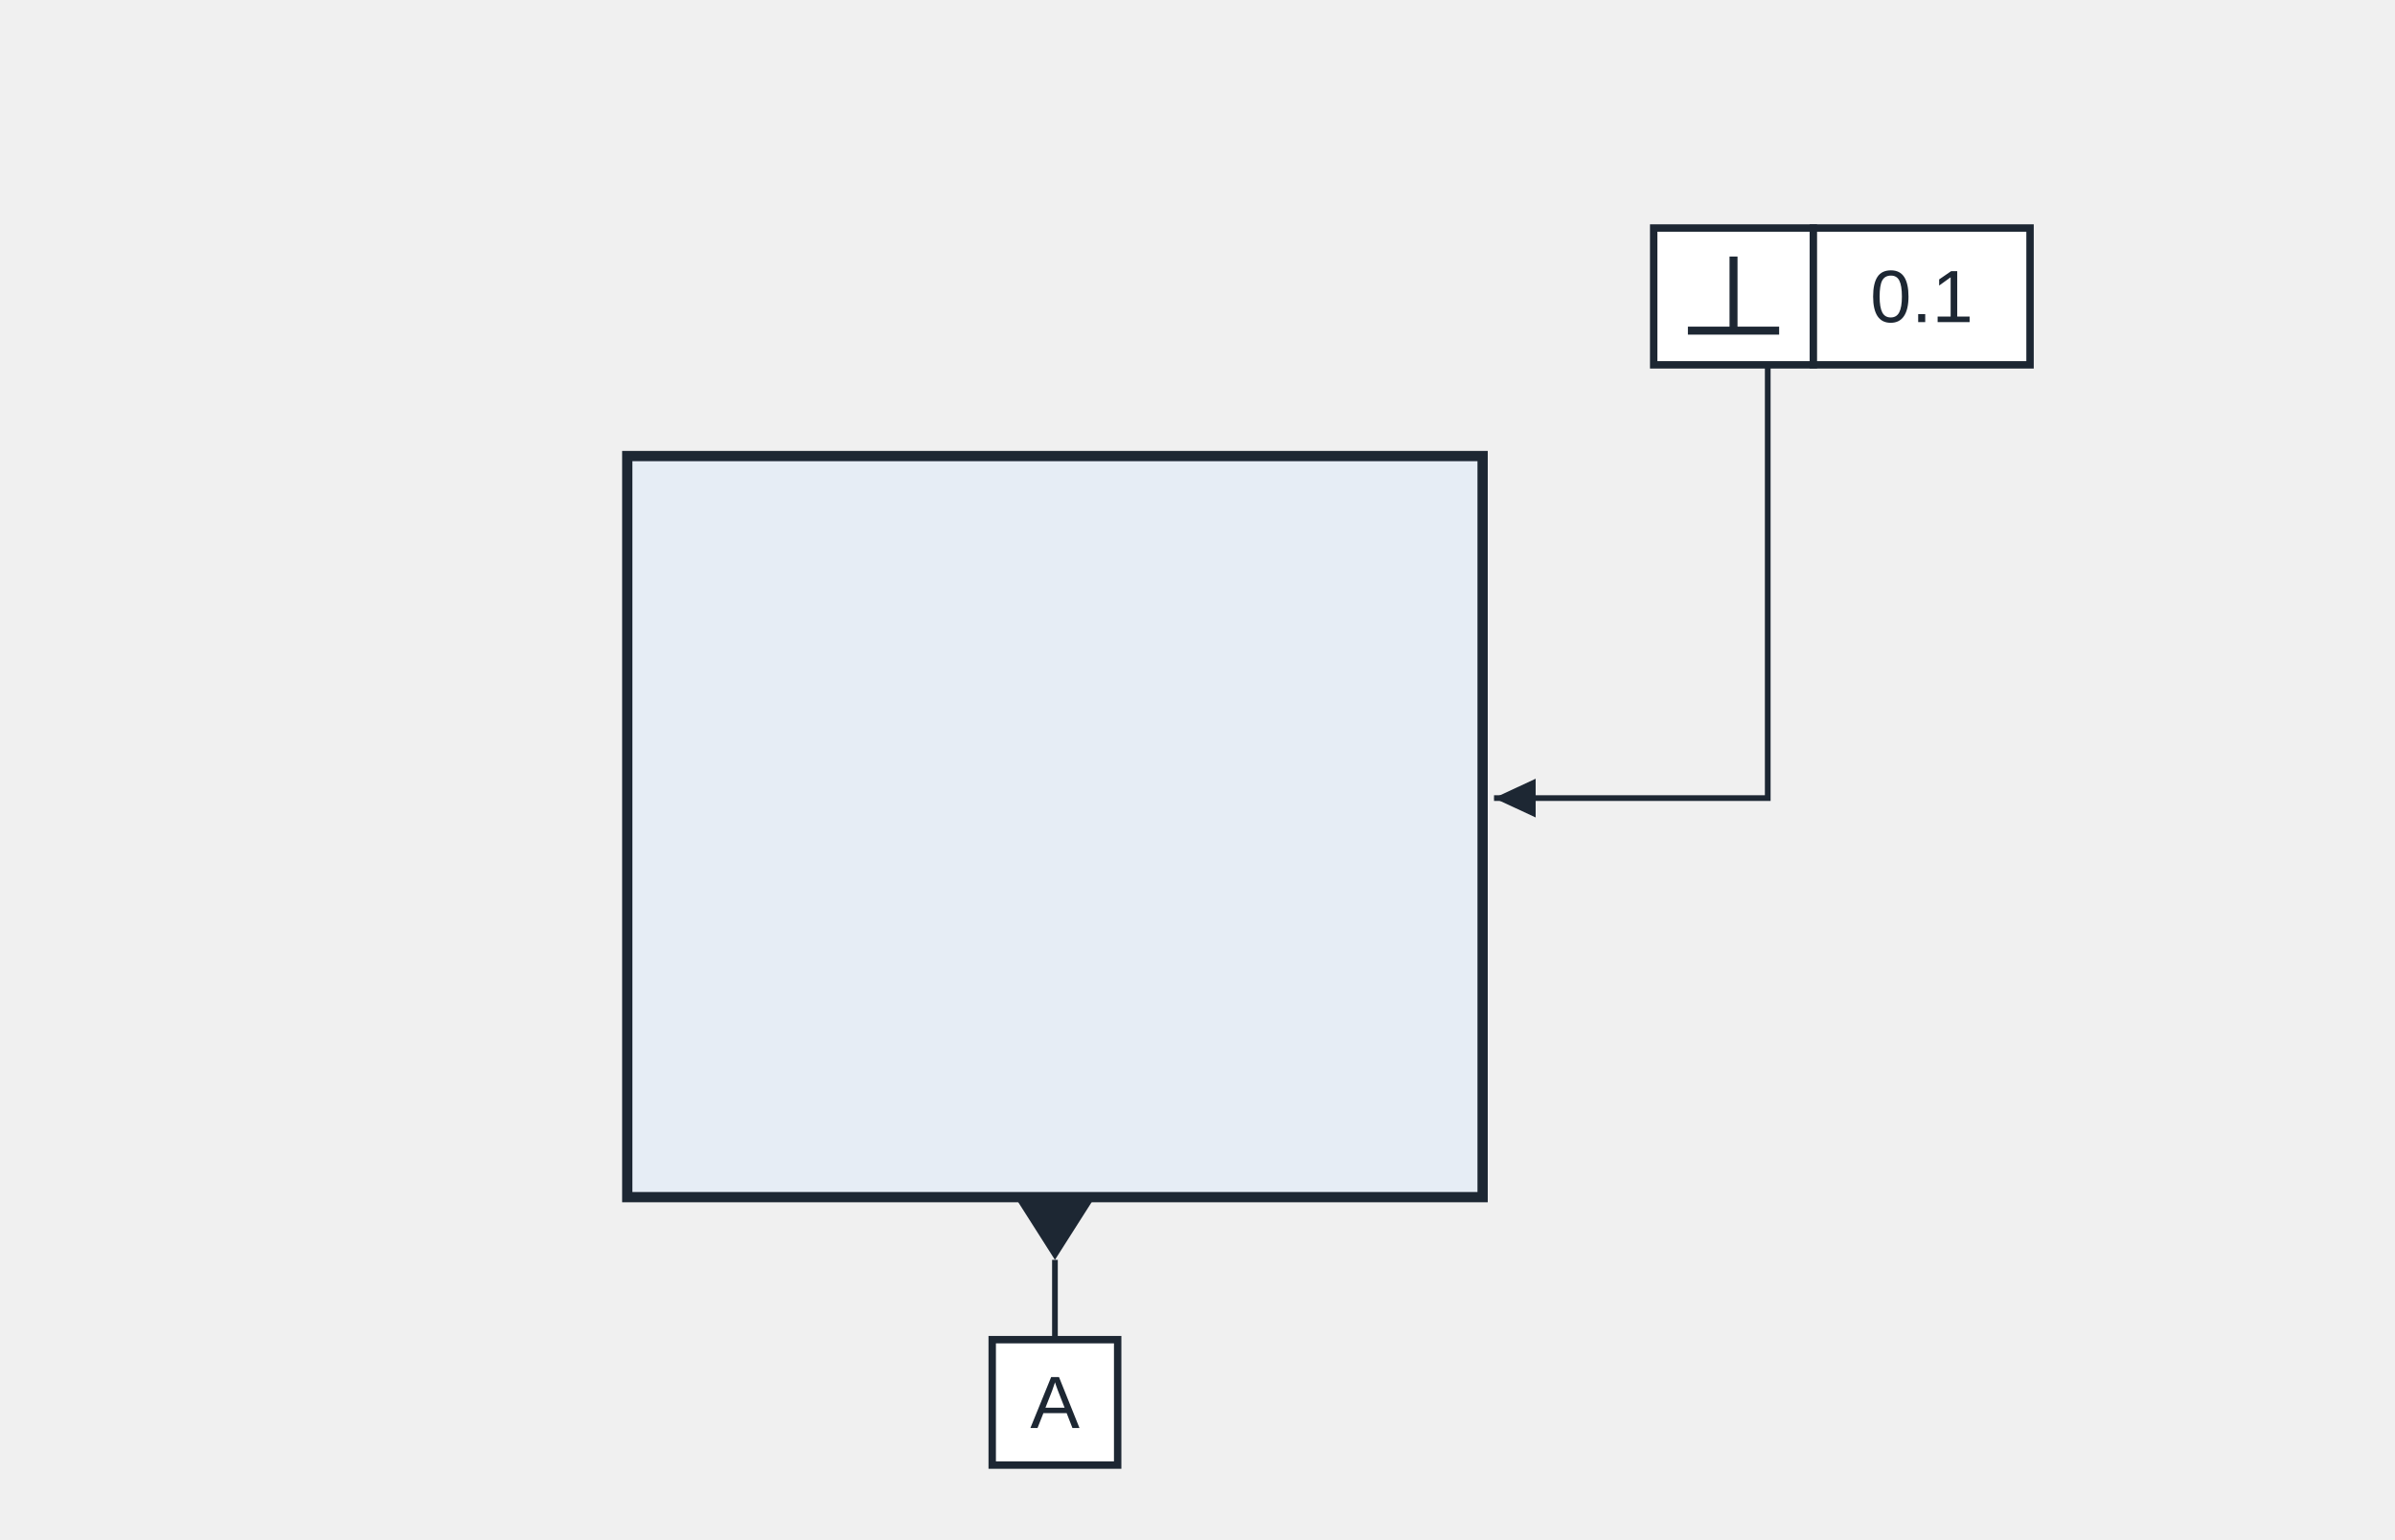
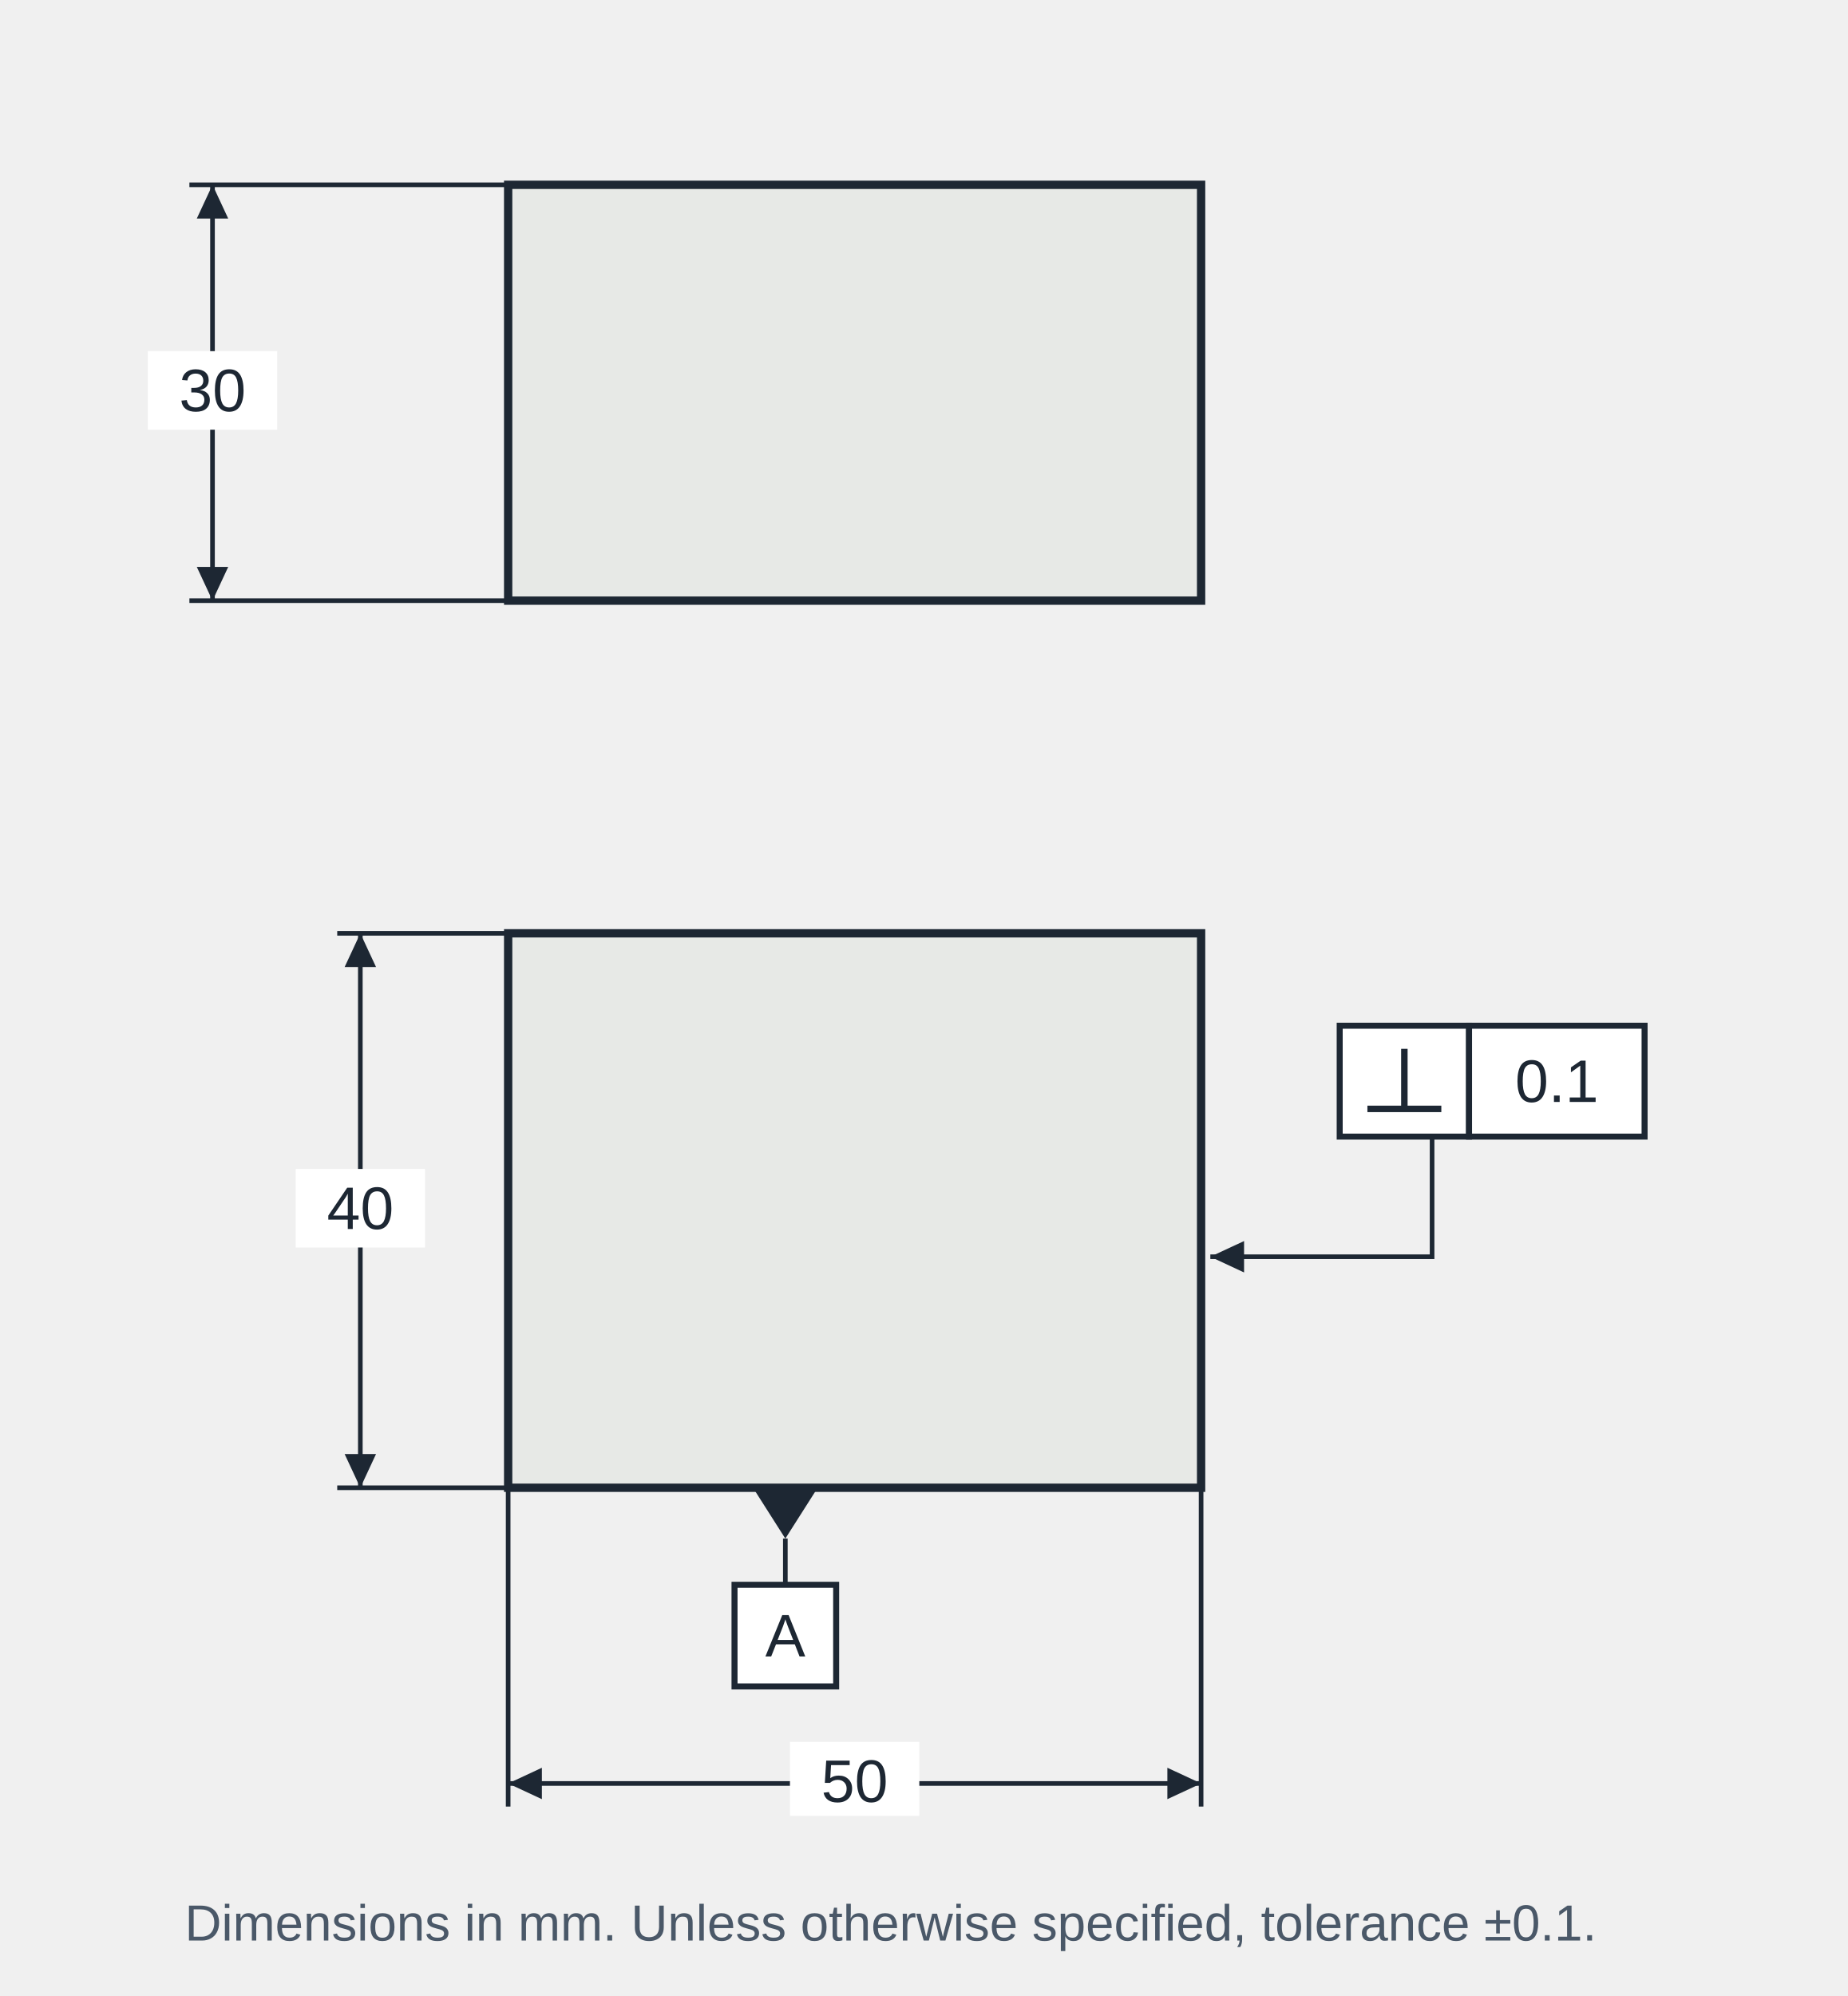
- <svg xmlns="http://www.w3.org/2000/svg" viewBox="0 0 420 270" role="img" aria-label="Block with datum A on the bottom; the frame on the right face has no datum reference">
+ <svg xmlns="http://www.w3.org/2000/svg" viewBox="0 0 400 432" role="img" aria-label="Block in top and front views with datum A on the bottom; the perpendicularity frame on the right face has no datum reference">
  <style>
- .d-part{fill:#e6edf5;stroke:#1d2733;stroke-width:1.8}
+ .d-part{fill:#e7e9e6;stroke:#1d2733;stroke-width:1.8}
.d-ln{stroke:#1d2733;stroke-width:1.4;fill:none}
.d-thin{stroke:#1d2733;stroke-width:1;fill:none}
.d-center{stroke:#1d2733;stroke-width:0.9;fill:none;stroke-dasharray:14 3 3 3}
.d-zone{stroke:#b42318;stroke-width:1.4;fill:none;stroke-dasharray:6 4}
.d-zonefill{fill:#b42318;fill-opacity:0.08;stroke:none}
.d-txt{font-family:Arial,Helvetica,sans-serif;font-size:13px;fill:#1d2733}
.d-small{font-family:Arial,Helvetica,sans-serif;font-size:11px;fill:#4a5868}
.d-fill{fill:#1d2733;stroke:none}
.d-box{fill:#fff;stroke:#1d2733;stroke-width:1.3}
</style>
-   <rect x="110" y="80" width="150" height="130" class="d-part" />
-   <polygon points="178,210 192,210 185,221" class="d-fill" />
-   <line x1="185" y1="221" x2="185" y2="235" class="d-thin" />
-   <rect x="174" y="235" width="22" height="22" class="d-box" />
-   <text x="185" y="250.5" class="d-txt" text-anchor="middle">A</text>
-   <rect x="290" y="40" width="28" height="24" class="d-box" />
-   <line x1="296.0" y1="58.0" x2="312.0" y2="58.0" class="d-ln" />
-   <line x1="304.0" y1="58.0" x2="304.0" y2="45.0" class="d-ln" />
-   <rect x="318" y="40" width="38" height="24" class="d-box" />
-   <text x="337.0" y="56.5" class="d-txt" text-anchor="middle">0.1</text>
-   <polyline points="310,64 310,140 262,140" class="d-thin" />
-   <polygon points="262.0,140.0 269.3,136.6 269.3,143.4" class="d-fill" />
+   <rect x="110" y="40" width="150" height="90" class="d-part" />
+   <rect x="110" y="202" width="150" height="120" class="d-part" />
+   <polygon points="163,322 177,322 170,333" class="d-fill" />
+   <line x1="170" y1="333" x2="170" y2="343" class="d-thin" />
+   <rect x="159" y="343" width="22" height="22" class="d-box" />
+   <text x="170" y="358.5" class="d-txt" text-anchor="middle">A</text>
+   <line x1="110" y1="40" x2="41" y2="40" class="d-thin" />
+   <line x1="110" y1="130" x2="41" y2="130" class="d-thin" />
+   <line x1="46" y1="40" x2="46" y2="130" class="d-thin" />
+   <polygon points="46.0,40.0 49.4,47.3 42.6,47.3" class="d-fill" />
+   <polygon points="46.0,130.0 42.6,122.7 49.4,122.7" class="d-fill" />
+   <rect x="32.0" y="76.0" width="28" height="17" fill="#fff" />
+   <text x="46" y="89.0" class="d-txt" text-anchor="middle">30</text>
+   <line x1="110" y1="322" x2="110" y2="391" class="d-thin" />
+   <line x1="260" y1="322" x2="260" y2="391" class="d-thin" />
+   <line x1="110" y1="386" x2="260" y2="386" class="d-thin" />
+   <polygon points="110.0,386.0 117.3,382.6 117.3,389.4" class="d-fill" />
+   <polygon points="260.0,386.0 252.7,389.4 252.7,382.6" class="d-fill" />
+   <rect x="171.0" y="377" width="28" height="16" fill="#fff" />
+   <text x="185.0" y="390" class="d-txt" text-anchor="middle">50</text>
+   <line x1="110" y1="202" x2="73" y2="202" class="d-thin" />
+   <line x1="110" y1="322" x2="73" y2="322" class="d-thin" />
+   <line x1="78" y1="202" x2="78" y2="322" class="d-thin" />
+   <polygon points="78.0,202.0 81.4,209.3 74.6,209.3" class="d-fill" />
+   <polygon points="78.0,322.0 74.6,314.7 81.4,314.7" class="d-fill" />
+   <rect x="64.0" y="253.0" width="28" height="17" fill="#fff" />
+   <text x="78" y="266.0" class="d-txt" text-anchor="middle">40</text>
+   <text x="40" y="420" class="d-small" text-anchor="start">Dimensions in mm. Unless otherwise specified, tolerance ±0.1.</text>
+   <rect x="290" y="222" width="28" height="24" class="d-box" />
+   <line x1="296.0" y1="240.0" x2="312.0" y2="240.0" class="d-ln" />
+   <line x1="304.0" y1="240.0" x2="304.0" y2="227.0" class="d-ln" />
+   <rect x="318" y="222" width="38" height="24" class="d-box" />
+   <text x="337.0" y="238.5" class="d-txt" text-anchor="middle">0.1</text>
+   <polyline points="310,246 310,272 262,272" class="d-thin" />
+   <polygon points="262.0,272.0 269.3,268.6 269.3,275.4" class="d-fill" />
</svg>
